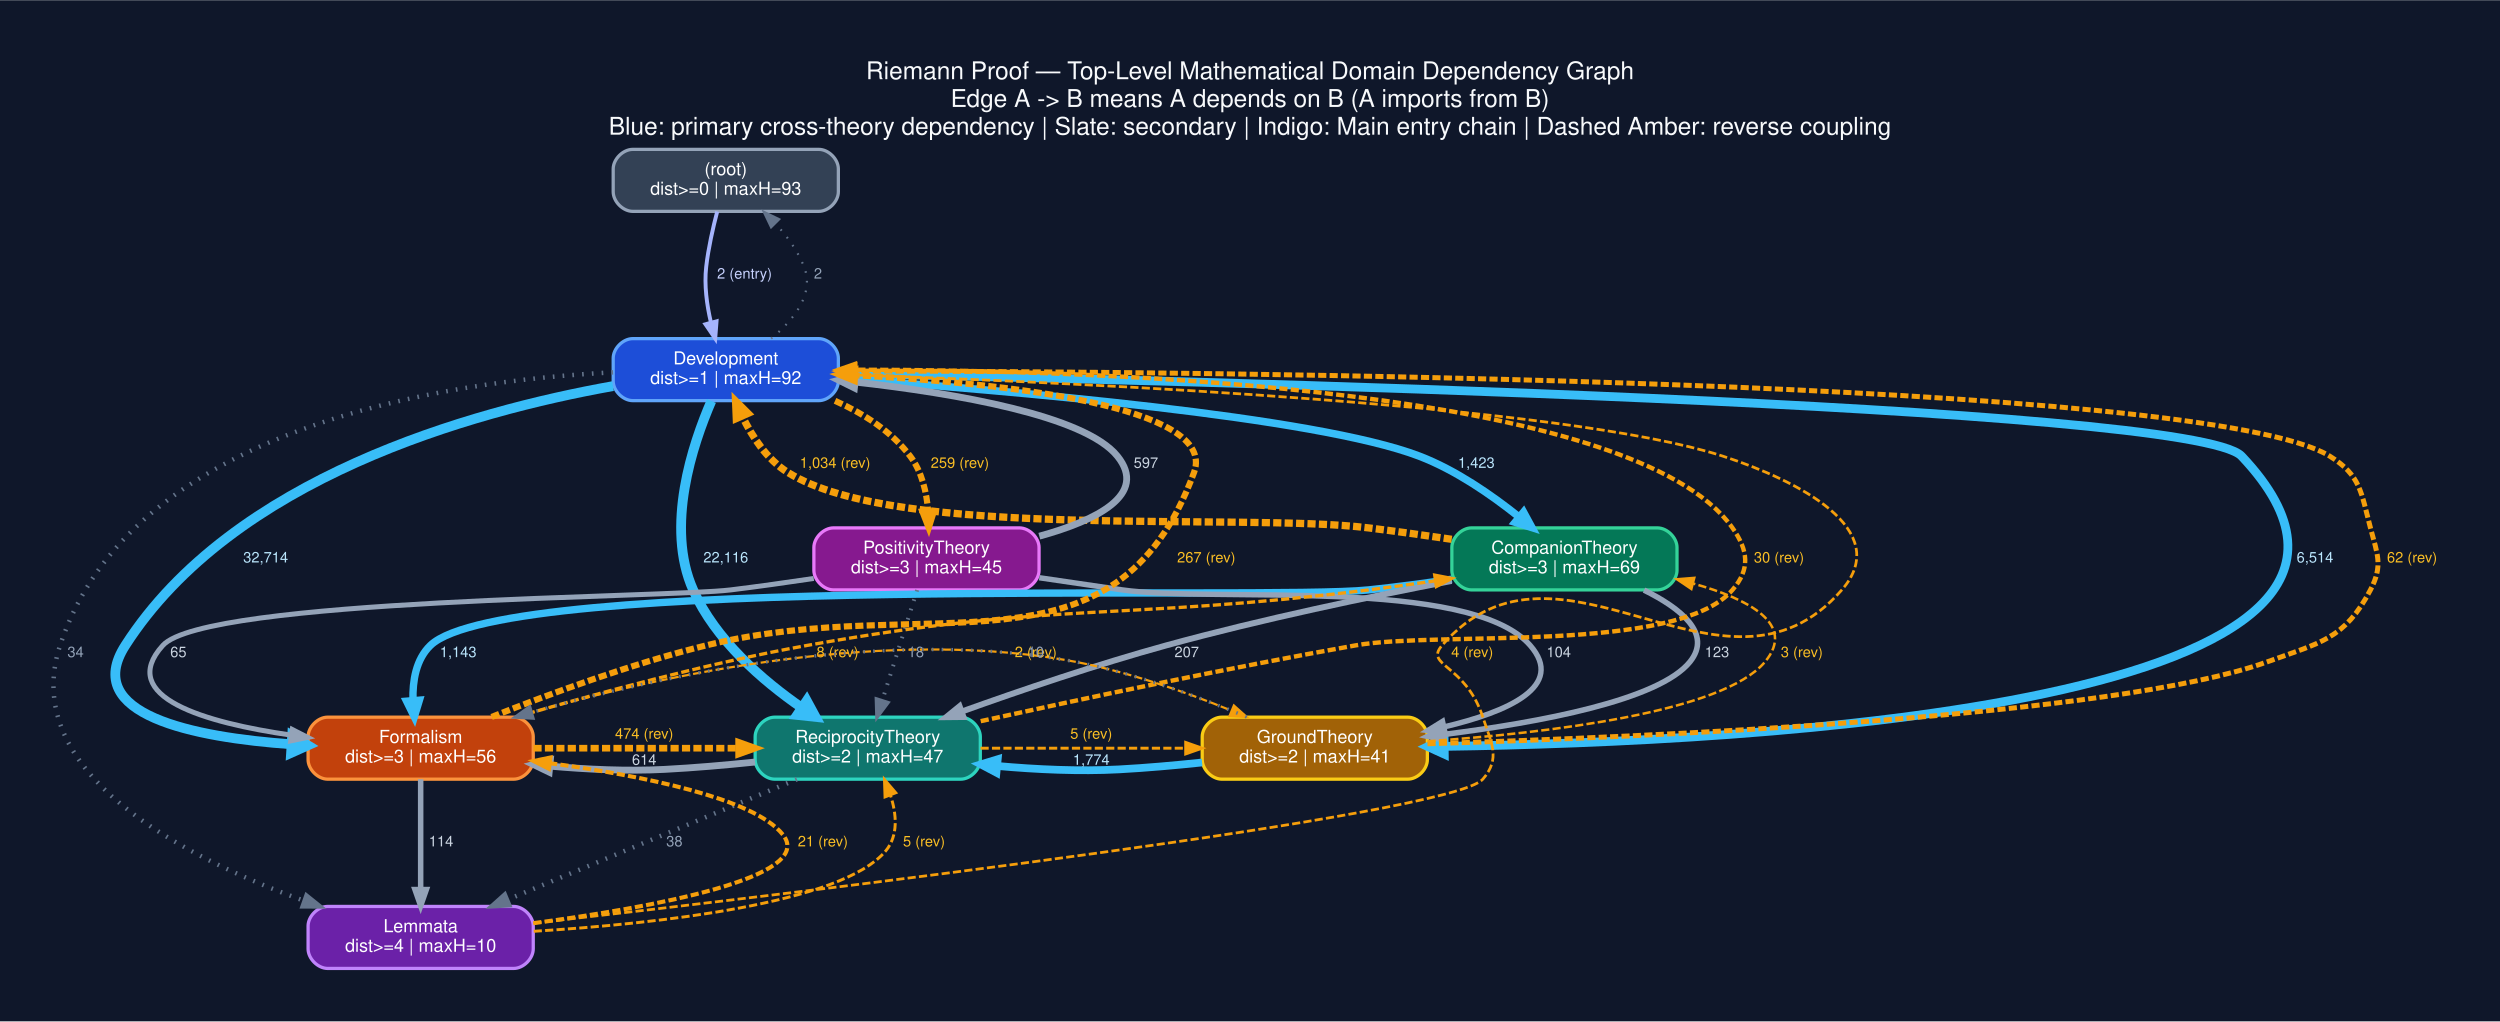
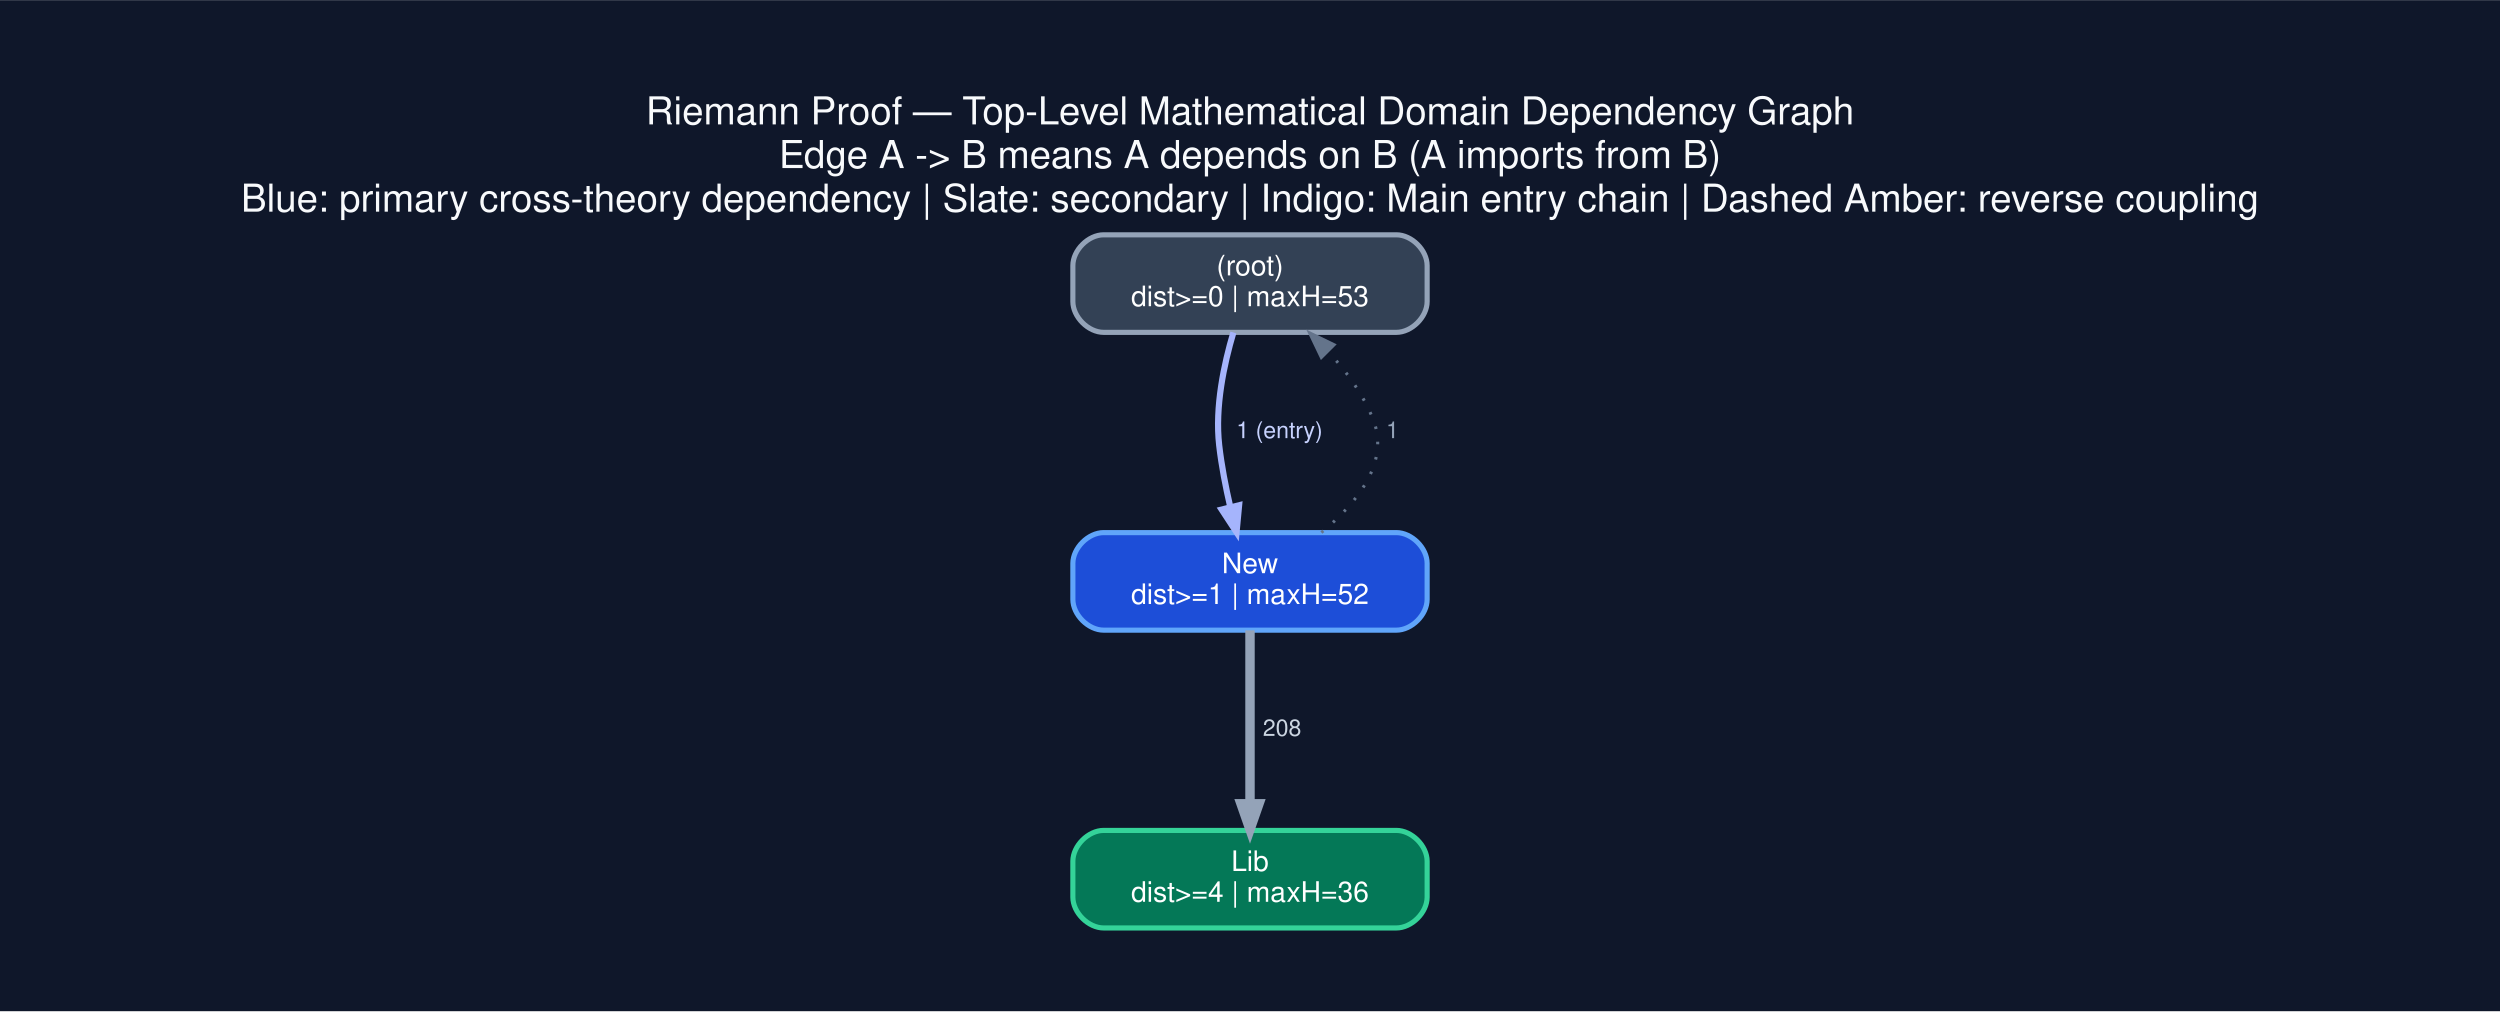
- <svg xmlns="http://www.w3.org/2000/svg" width="1532pt" height="626pt" viewBox="0.00 0.00 1532.22 625.80">
-   <g id="graph0" class="graph" transform="scale(1 1) rotate(0) translate(32.4 593.4)">
-     <polygon fill="#0f172a" stroke="transparent" points="-32.4,32.4 -32.4,-593.4 1499.82,-593.4 1499.82,32.4 -32.4,32.4" />
-     <text text-anchor="middle" x="733.71" y="-545" font-family="Helvetica,sans-Serif" font-size="15.00" fill="#f8fafc">Riemann Proof — Top-Level Mathematical Domain Dependency Graph</text>
-     <text text-anchor="middle" x="733.71" y="-528" font-family="Helvetica,sans-Serif" font-size="15.00" fill="#f8fafc">Edge A -&gt; B means A depends on B (A imports from B)</text>
-     <text text-anchor="middle" x="733.71" y="-511" font-family="Helvetica,sans-Serif" font-size="15.00" fill="#f8fafc">Blue: primary cross-theory dependency | Slate: secondary | Indigo: Main entry chain | Dashed Amber: reverse coupling</text>
+ <svg xmlns="http://www.w3.org/2000/svg" width="974pt" height="394pt" viewBox="0.00 0.00 973.80 393.80">
+   <g id="graph0" class="graph" transform="scale(1 1) rotate(0) translate(32.4 361.4)">
+     <polygon fill="#0f172a" stroke="transparent" points="-32.4,32.4 -32.4,-361.4 941.4,-361.4 941.4,32.4 -32.4,32.4" />
+     <text text-anchor="middle" x="454.5" y="-313" font-family="Helvetica,sans-Serif" font-size="15.00" fill="#f8fafc">Riemann Proof — Top-Level Mathematical Domain Dependency Graph</text>
+     <text text-anchor="middle" x="454.5" y="-296" font-family="Helvetica,sans-Serif" font-size="15.00" fill="#f8fafc">Edge A -&gt; B means A depends on B (A imports from B)</text>
+     <text text-anchor="middle" x="454.5" y="-279" font-family="Helvetica,sans-Serif" font-size="15.00" fill="#f8fafc">Blue: primary cross-theory dependency | Slate: secondary | Indigo: Main entry chain | Dashed Amber: reverse coupling</text>
    <g id="node1" class="node">
-       <path fill="#334155" stroke="#94a3b8" stroke-width="2" d="M469.42,-502C469.42,-502 355.42,-502 355.42,-502 349.42,-502 343.42,-496 343.42,-490 343.42,-490 343.42,-476 343.42,-476 343.42,-470 349.42,-464 355.42,-464 355.42,-464 469.42,-464 469.42,-464 475.42,-464 481.42,-470 481.42,-476 481.42,-476 481.42,-490 481.42,-490 481.42,-496 475.42,-502 469.42,-502" />
-       <text text-anchor="middle" x="412.42" y="-486.2" font-family="Helvetica,sans-Serif" font-size="11.00" fill="#ffffff">(root)</text>
-       <text text-anchor="middle" x="412.42" y="-474.2" font-family="Helvetica,sans-Serif" font-size="11.00" fill="#ffffff">dist&gt;=0 | maxH=93</text>
+       <path fill="#334155" stroke="#94a3b8" stroke-width="2" d="M511.5,-270C511.5,-270 397.5,-270 397.5,-270 391.5,-270 385.5,-264 385.5,-258 385.5,-258 385.5,-244 385.5,-244 385.5,-238 391.5,-232 397.5,-232 397.5,-232 511.5,-232 511.5,-232 517.5,-232 523.5,-238 523.5,-244 523.5,-244 523.5,-258 523.5,-258 523.5,-264 517.5,-270 511.5,-270" />
+       <text text-anchor="middle" x="454.5" y="-254.2" font-family="Helvetica,sans-Serif" font-size="11.00" fill="#ffffff">(root)</text>
+       <text text-anchor="middle" x="454.5" y="-242.2" font-family="Helvetica,sans-Serif" font-size="11.00" fill="#ffffff">dist&gt;=0 | maxH=53</text>
    </g>
    <g id="node2" class="node">
-       <path fill="#1d4ed8" stroke="#60a5fa" stroke-width="2" d="M469.42,-386C469.42,-386 355.42,-386 355.42,-386 349.42,-386 343.42,-380 343.42,-374 343.42,-374 343.42,-360 343.42,-360 343.42,-354 349.42,-348 355.42,-348 355.42,-348 469.42,-348 469.42,-348 475.42,-348 481.42,-354 481.42,-360 481.42,-360 481.42,-374 481.42,-374 481.42,-380 475.42,-386 469.42,-386" />
-       <text text-anchor="middle" x="412.42" y="-370.2" font-family="Helvetica,sans-Serif" font-size="11.00" fill="#ffffff">Development</text>
-       <text text-anchor="middle" x="412.42" y="-358.2" font-family="Helvetica,sans-Serif" font-size="11.00" fill="#ffffff">dist&gt;=1 | maxH=92</text>
+       <path fill="#1d4ed8" stroke="#60a5fa" stroke-width="2" d="M511.5,-154C511.5,-154 397.5,-154 397.5,-154 391.5,-154 385.5,-148 385.5,-142 385.5,-142 385.5,-128 385.5,-128 385.5,-122 391.5,-116 397.5,-116 397.5,-116 511.5,-116 511.5,-116 517.5,-116 523.5,-122 523.5,-128 523.5,-128 523.5,-142 523.5,-142 523.5,-148 517.5,-154 511.5,-154" />
+       <text text-anchor="middle" x="454.5" y="-138.2" font-family="Helvetica,sans-Serif" font-size="11.00" fill="#ffffff">New</text>
+       <text text-anchor="middle" x="454.5" y="-126.2" font-family="Helvetica,sans-Serif" font-size="11.00" fill="#ffffff">dist&gt;=1 | maxH=52</text>
    </g>
-     <g id="edge30" class="edge">
-       <path fill="none" stroke="#a5b4fc" stroke-width="2.4" d="M407.17,-463.89C404.57,-453.97 401.72,-441.41 400.42,-430 399.14,-418.81 400.82,-406.61 403.29,-396.02" />
-       <polygon fill="#a5b4fc" stroke="#a5b4fc" stroke-width="2.4" points="406.76,-396.63 405.95,-386.06 399.99,-394.82 406.76,-396.63" />
-       <text text-anchor="middle" x="423.92" y="-422.8" font-family="Helvetica,sans-Serif" font-size="9.00" fill="#c7d2fe"> 2 (entry) </text>
+     <g id="edge2" class="edge">
+       <path fill="none" stroke="#a5b4fc" stroke-width="2.4" d="M448.03,-231.94C444.36,-219.63 440.8,-202.92 442.5,-188 443.39,-180.15 445.02,-171.76 446.8,-164.07" />
+       <polygon fill="#a5b4fc" stroke="#a5b4fc" stroke-width="2.4" points="450.26,-164.66 449.26,-154.11 443.46,-162.98 450.26,-164.66" />
+       <text text-anchor="middle" x="466" y="-190.8" font-family="Helvetica,sans-Serif" font-size="9.00" fill="#c7d2fe"> 1 (entry) </text>
    </g>
-     <g id="edge31" class="edge">
-       <path fill="none" stroke="#64748b" stroke-width="1.35" stroke-dasharray="1,5" d="M440.22,-386.03C454.19,-397.55 466.91,-413.39 460.42,-430 456.59,-439.78 449.97,-448.83 442.84,-456.55" />
-       <polygon fill="#64748b" stroke="#64748b" stroke-width="1.35" points="440.2,-454.23 435.63,-463.79 445.17,-459.17 440.2,-454.23" />
-       <text text-anchor="middle" x="468.92" y="-422.8" font-family="Helvetica,sans-Serif" font-size="9.00" fill="#94a3b8"> 2 </text>
+     <g id="edge3" class="edge">
+       <path fill="none" stroke="#64748b" stroke-width="1.2" stroke-dasharray="1,5" d="M482.3,-154.03C496.27,-165.55 508.99,-181.39 502.5,-198 498.67,-207.78 492.05,-216.83 484.92,-224.55" />
+       <polygon fill="#64748b" stroke="#64748b" stroke-width="1.2" points="482.29,-222.23 477.71,-231.79 487.25,-227.17 482.29,-222.23" />
+       <text text-anchor="middle" x="510" y="-190.8" font-family="Helvetica,sans-Serif" font-size="9.00" fill="#94a3b8"> 1 </text>
    </g>
    <g id="node3" class="node">
-       <path fill="#047857" stroke="#34d399" stroke-width="2" d="M983.42,-270C983.42,-270 869.42,-270 869.42,-270 863.42,-270 857.42,-264 857.42,-258 857.42,-258 857.42,-244 857.42,-244 857.42,-238 863.42,-232 869.42,-232 869.42,-232 983.42,-232 983.42,-232 989.42,-232 995.42,-238 995.42,-244 995.42,-244 995.42,-258 995.42,-258 995.42,-264 989.42,-270 983.42,-270" />
-       <text text-anchor="middle" x="926.42" y="-254.2" font-family="Helvetica,sans-Serif" font-size="11.00" fill="#ffffff">CompanionTheory</text>
-       <text text-anchor="middle" x="926.42" y="-242.2" font-family="Helvetica,sans-Serif" font-size="11.00" fill="#ffffff">dist&gt;=3 | maxH=69</text>
-     </g>
-     <g id="edge5" class="edge">
-       <path fill="none" stroke="#38bdf8" stroke-width="4.63" d="M481.73,-361.59C585.04,-354.33 774.06,-338.22 837.42,-314 859.74,-305.47 881.79,-290.16 898.37,-276.9" />
-       <polygon fill="#38bdf8" stroke="#38bdf8" stroke-width="4.63" points="901.36,-279.67 906.51,-270.19 896.21,-273.42 901.36,-279.67" />
-       <text text-anchor="middle" x="872.42" y="-306.8" font-family="Helvetica,sans-Serif" font-size="9.00" fill="#bae6fd"> 1,423 </text>
-     </g>
-     <g id="node4" class="node">
-       <path fill="#86198f" stroke="#e879f9" stroke-width="2" d="M592.42,-270C592.42,-270 478.42,-270 478.42,-270 472.42,-270 466.42,-264 466.42,-258 466.42,-258 466.42,-244 466.42,-244 466.42,-238 472.42,-232 478.42,-232 478.42,-232 592.42,-232 592.42,-232 598.42,-232 604.42,-238 604.42,-244 604.42,-244 604.42,-258 604.42,-258 604.42,-264 598.42,-270 592.42,-270" />
-       <text text-anchor="middle" x="535.42" y="-254.2" font-family="Helvetica,sans-Serif" font-size="11.00" fill="#ffffff">PositivityTheory</text>
-       <text text-anchor="middle" x="535.42" y="-242.2" font-family="Helvetica,sans-Serif" font-size="11.00" fill="#ffffff">dist&gt;=3 | maxH=45</text>
-     </g>
-     <g id="edge12" class="edge">
-       <path fill="none" stroke="#f59e0b" stroke-width="3.78" stroke-dasharray="5,2" d="M479.39,-347.89C496.78,-340.13 513.86,-329.22 525.42,-314 532.69,-304.43 535.55,-291.6 536.46,-280.1" />
-       <polygon fill="#f59e0b" stroke="#f59e0b" stroke-width="3.78" points="539.96,-280.15 536.8,-270.04 532.96,-279.91 539.96,-280.15" />
-       <text text-anchor="middle" x="555.92" y="-306.8" font-family="Helvetica,sans-Serif" font-size="9.00" fill="#fbbf24"> 259 (rev) </text>
-     </g>
-     <g id="node5" class="node">
-       <path fill="#c2410c" stroke="#fb923c" stroke-width="2" d="M282.42,-154C282.42,-154 168.42,-154 168.42,-154 162.42,-154 156.42,-148 156.42,-142 156.42,-142 156.42,-128 156.42,-128 156.42,-122 162.42,-116 168.42,-116 168.42,-116 282.42,-116 282.42,-116 288.42,-116 294.42,-122 294.42,-128 294.42,-128 294.42,-142 294.42,-142 294.42,-148 288.42,-154 282.42,-154" />
-       <text text-anchor="middle" x="225.42" y="-138.2" font-family="Helvetica,sans-Serif" font-size="11.00" fill="#ffffff">Formalism</text>
-       <text text-anchor="middle" x="225.42" y="-126.2" font-family="Helvetica,sans-Serif" font-size="11.00" fill="#ffffff">dist&gt;=3 | maxH=56</text>
+       <path fill="#047857" stroke="#34d399" stroke-width="2" d="M511.5,-38C511.5,-38 397.5,-38 397.5,-38 391.5,-38 385.5,-32 385.5,-26 385.5,-26 385.5,-12 385.5,-12 385.5,-6 391.5,0 397.5,0 397.5,0 511.5,0 511.5,0 517.5,0 523.5,-6 523.5,-12 523.5,-12 523.5,-26 523.5,-26 523.5,-32 517.5,-38 511.5,-38" />
+       <text text-anchor="middle" x="454.5" y="-22.2" font-family="Helvetica,sans-Serif" font-size="11.00" fill="#ffffff">Lib</text>
+       <text text-anchor="middle" x="454.5" y="-10.2" font-family="Helvetica,sans-Serif" font-size="11.00" fill="#ffffff">dist&gt;=4 | maxH=36</text>
    </g>
    <g id="edge1" class="edge">
-       <path fill="none" stroke="#38bdf8" stroke-width="6" d="M343.3,-356.91C256.33,-341.35 110.4,-300.65 44.42,-198 17.15,-155.58 85.86,-141.67 146.32,-137.37" />
-       <polygon fill="#38bdf8" stroke="#38bdf8" stroke-width="6" points="146.67,-142.61 156.32,-136.74 146.01,-132.13 146.67,-142.61" />
-       <text text-anchor="middle" x="130.42" y="-248.8" font-family="Helvetica,sans-Serif" font-size="9.00" fill="#bae6fd"> 32,714 </text>
-     </g>
-     <g id="node6" class="node">
-       <path fill="#0f766e" stroke="#2dd4bf" stroke-width="2" d="M556.42,-154C556.42,-154 442.42,-154 442.42,-154 436.42,-154 430.42,-148 430.42,-142 430.42,-142 430.42,-128 430.42,-128 430.42,-122 436.42,-116 442.42,-116 442.42,-116 556.42,-116 556.42,-116 562.42,-116 568.42,-122 568.42,-128 568.42,-128 568.42,-142 568.42,-142 568.42,-148 562.42,-154 556.42,-154" />
-       <text text-anchor="middle" x="499.42" y="-138.2" font-family="Helvetica,sans-Serif" font-size="11.00" fill="#ffffff">ReciprocityTheory</text>
-       <text text-anchor="middle" x="499.42" y="-126.2" font-family="Helvetica,sans-Serif" font-size="11.00" fill="#ffffff">dist&gt;=2 | maxH=47</text>
-     </g>
-     <g id="edge2" class="edge">
-       <path fill="none" stroke="#38bdf8" stroke-width="6" d="M403.61,-347.8C392.06,-321.2 375.16,-270.66 392.42,-232 406.06,-201.42 434.8,-176.52 459.06,-159.75" />
-       <polygon fill="#38bdf8" stroke="#38bdf8" stroke-width="6" points="462.03,-164.09 467.42,-154.16 456.19,-155.36 462.03,-164.09" />
-       <text text-anchor="middle" x="412.42" y="-248.8" font-family="Helvetica,sans-Serif" font-size="9.00" fill="#bae6fd"> 22,116 </text>
-     </g>
-     <g id="node7" class="node">
-       <path fill="#a16207" stroke="#facc15" stroke-width="2" d="M830.42,-154C830.42,-154 716.42,-154 716.42,-154 710.42,-154 704.42,-148 704.42,-142 704.42,-142 704.42,-128 704.42,-128 704.42,-122 710.42,-116 716.42,-116 716.42,-116 830.42,-116 830.42,-116 836.42,-116 842.42,-122 842.42,-128 842.42,-128 842.42,-142 842.42,-142 842.42,-148 836.42,-154 830.42,-154" />
-       <text text-anchor="middle" x="773.42" y="-138.2" font-family="Helvetica,sans-Serif" font-size="11.00" fill="#ffffff">GroundTheory</text>
-       <text text-anchor="middle" x="773.42" y="-126.2" font-family="Helvetica,sans-Serif" font-size="11.00" fill="#ffffff">dist&gt;=2 | maxH=41</text>
-     </g>
-     <g id="edge3" class="edge">
-       <path fill="none" stroke="#38bdf8" stroke-width="5.39" d="M481.59,-364.7C692.02,-360.41 1311.95,-345.16 1341.42,-314 1486.08,-161.01 1040.66,-138.79 852.82,-136.1" />
-       <polygon fill="#38bdf8" stroke="#38bdf8" stroke-width="5.39" points="852.78,-131.38 842.72,-135.97 852.66,-140.81 852.78,-131.38" />
-       <text text-anchor="middle" x="1386.42" y="-248.8" font-family="Helvetica,sans-Serif" font-size="9.00" fill="#bae6fd"> 6,514 </text>
-     </g>
-     <g id="node8" class="node">
-       <path fill="#6b21a8" stroke="#c084fc" stroke-width="2" d="M282.42,-38C282.42,-38 168.42,-38 168.42,-38 162.42,-38 156.42,-32 156.42,-26 156.42,-26 156.42,-12 156.42,-12 156.42,-6 162.42,0 168.42,0 168.42,0 282.42,0 282.42,0 288.42,0 294.42,-6 294.42,-12 294.42,-12 294.42,-26 294.42,-26 294.42,-32 288.42,-38 282.42,-38" />
-       <text text-anchor="middle" x="225.42" y="-22.2" font-family="Helvetica,sans-Serif" font-size="11.00" fill="#ffffff">Lemmata</text>
-       <text text-anchor="middle" x="225.42" y="-10.2" font-family="Helvetica,sans-Serif" font-size="11.00" fill="#ffffff">dist&gt;=4 | maxH=10</text>
-     </g>
-     <g id="edge20" class="edge">
-       <path fill="none" stroke="#64748b" stroke-width="2.76" stroke-dasharray="1,5" d="M343.33,-365.34C238.89,-359.96 48.27,-331.55 4.42,-198 -21.18,-120.06 80.04,-68.2 153.92,-41.47" />
-       <polygon fill="#64748b" stroke="#64748b" stroke-width="2.76" points="155.42,-44.65 163.69,-38.02 153.09,-38.05 155.42,-44.65" />
-       <text text-anchor="middle" x="13.92" y="-190.8" font-family="Helvetica,sans-Serif" font-size="9.00" fill="#94a3b8"> 34 </text>
-     </g>
-     <g id="edge7" class="edge">
-       <path fill="none" stroke="#f59e0b" stroke-width="4.47" stroke-dasharray="5,2" d="M857.34,-263.01C840.69,-265.48 822.94,-267.97 806.42,-270 727.54,-279.68 517.83,-261.92 450.42,-304 437.7,-311.94 428.61,-325.85 422.51,-338.49" />
-       <polygon fill="#f59e0b" stroke="#f59e0b" stroke-width="4.47" points="418.87,-337.05 418.42,-347.78 426.03,-340.2 418.87,-337.05" />
-       <text text-anchor="middle" x="479.42" y="-306.8" font-family="Helvetica,sans-Serif" font-size="9.00" fill="#fbbf24"> 1,034 (rev) </text>
-     </g>
-     <g id="edge6" class="edge">
-       <path fill="none" stroke="#38bdf8" stroke-width="4.52" d="M857.39,-238.56C840.73,-236.1 822.97,-233.73 806.42,-232 742.76,-225.36 277.51,-242.4 231.42,-198 222.56,-189.47 220.39,-176.29 220.71,-164.27" />
-       <polygon fill="#38bdf8" stroke="#38bdf8" stroke-width="4.52" points="224.66,-164.44 221.53,-154.15 216.78,-163.8 224.66,-164.44" />
-       <text text-anchor="middle" x="248.42" y="-190.8" font-family="Helvetica,sans-Serif" font-size="9.00" fill="#bae6fd"> 1,143 </text>
-     </g>
-     <g id="edge13" class="edge">
-       <path fill="none" stroke="#94a3b8" stroke-width="3.66" d="M857.27,-237.5C808.14,-228.07 740.78,-214.05 682.42,-198 639.99,-186.34 593,-170.35 557.26,-157.53" />
-       <polygon fill="#94a3b8" stroke="#94a3b8" stroke-width="3.66" points="558.08,-154.11 547.49,-154 555.71,-160.69 558.08,-154.11" />
-       <text text-anchor="middle" x="694.92" y="-190.8" font-family="Helvetica,sans-Serif" font-size="9.00" fill="#cbd5e1"> 207 </text>
-     </g>
-     <g id="edge14" class="edge">
-       <path fill="none" stroke="#94a3b8" stroke-width="3.4" d="M975.2,-231.87C997.88,-220.66 1017.13,-205.16 1003.42,-188 984.6,-164.46 911.35,-150.79 852.5,-143.43" />
-       <polygon fill="#94a3b8" stroke="#94a3b8" stroke-width="3.4" points="852.8,-139.94 842.45,-142.22 851.96,-146.89 852.8,-139.94" />
-       <text text-anchor="middle" x="1019.92" y="-190.8" font-family="Helvetica,sans-Serif" font-size="9.00" fill="#cbd5e1"> 123 </text>
-     </g>
-     <g id="edge9" class="edge">
-       <path fill="none" stroke="#94a3b8" stroke-width="4.19" d="M604.58,-264.92C639.77,-274.63 671.47,-290.38 652.42,-314 632.39,-338.83 553.75,-352.4 491.87,-359.39" />
-       <polygon fill="#94a3b8" stroke="#94a3b8" stroke-width="4.19" points="491.25,-355.77 481.71,-360.5 492.04,-363.06 491.25,-355.77" />
-       <text text-anchor="middle" x="669.92" y="-306.8" font-family="Helvetica,sans-Serif" font-size="9.00" fill="#cbd5e1"> 597 </text>
-     </g>
-     <g id="edge17" class="edge">
-       <path fill="none" stroke="#94a3b8" stroke-width="3.08" d="M466.33,-239.02C449.68,-236.54 431.93,-234.04 415.42,-232 376.86,-227.23 93.52,-226.78 67.42,-198 38.68,-166.32 93.32,-150.63 146.03,-142.99" />
-       <polygon fill="#94a3b8" stroke="#94a3b8" stroke-width="3.08" points="146.74,-146.42 156.18,-141.61 145.79,-139.49 146.74,-146.42" />
-       <text text-anchor="middle" x="76.92" y="-190.8" font-family="Helvetica,sans-Serif" font-size="9.00" fill="#cbd5e1"> 65 </text>
-     </g>
-     <g id="edge23" class="edge">
-       <path fill="none" stroke="#64748b" stroke-width="2.44" stroke-dasharray="1,5" d="M529.71,-231.94C523.95,-213.7 514.98,-185.28 508.29,-164.1" />
-       <polygon fill="#64748b" stroke="#64748b" stroke-width="2.44" points="511.56,-162.84 505.21,-154.36 504.89,-164.95 511.56,-162.84" />
-       <text text-anchor="middle" x="528.92" y="-190.8" font-family="Helvetica,sans-Serif" font-size="9.00" fill="#94a3b8"> 18 </text>
-     </g>
-     <g id="edge16" class="edge">
-       <path fill="none" stroke="#94a3b8" stroke-width="3.32" d="M604.56,-239.46C621.21,-236.97 638.94,-234.36 655.42,-232 710.92,-224.06 868.54,-240.23 905.42,-198 927.26,-172.98 892.06,-157.32 852.54,-148" />
-       <polygon fill="#94a3b8" stroke="#94a3b8" stroke-width="3.32" points="853.22,-144.57 842.7,-145.82 851.71,-151.4 853.22,-144.57" />
-       <text text-anchor="middle" x="922.92" y="-190.8" font-family="Helvetica,sans-Serif" font-size="9.00" fill="#cbd5e1"> 104 </text>
-     </g>
-     <g id="edge11" class="edge">
-       <path fill="none" stroke="#f59e0b" stroke-width="3.79" stroke-dasharray="5,2" d="M268.91,-154.14C303.88,-168.05 354.56,-186.72 400.42,-198 537.33,-231.68 650.88,-171.63 699.42,-304 714.39,-344.84 581.84,-358.78 491.81,-363.54" />
-       <polygon fill="#f59e0b" stroke="#f59e0b" stroke-width="3.79" points="491.41,-360.06 481.6,-364.05 491.76,-367.05 491.41,-360.06" />
-       <text text-anchor="middle" x="706.92" y="-248.8" font-family="Helvetica,sans-Serif" font-size="9.00" fill="#fbbf24"> 267 (rev) </text>
-     </g>
-     <g id="edge25" class="edge">
-       <path fill="none" stroke="#f59e0b" stroke-width="2.04" stroke-dasharray="5,2" d="M283.77,-154.01C331.4,-168.04 400.67,-186.94 462.42,-198 613.65,-225.08 653.96,-213.04 806.42,-232 819.58,-233.64 833.52,-235.56 847.07,-237.52" />
-       <polygon fill="#f59e0b" stroke="#f59e0b" stroke-width="2.04" points="846.93,-241.04 857.33,-239.03 847.95,-234.11 846.93,-241.04" />
-       <text text-anchor="middle" x="480.92" y="-190.8" font-family="Helvetica,sans-Serif" font-size="9.00" fill="#fbbf24"> 8 (rev) </text>
-     </g>
-     <g id="edge10" class="edge">
-       <path fill="none" stroke="#f59e0b" stroke-width="4.08" stroke-dasharray="5,2" d="M294.56,-135C332.77,-135 380.4,-135 420.12,-135" />
-       <polygon fill="#f59e0b" stroke="#f59e0b" stroke-width="4.08" points="420.3,-138.57 430.3,-135 420.3,-131.43 420.3,-138.57" />
-       <text text-anchor="middle" x="362.42" y="-140.8" font-family="Helvetica,sans-Serif" font-size="9.00" fill="#fbbf24"> 474 (rev) </text>
-     </g>
-     <g id="edge32" class="edge">
-       <path fill="none" stroke="#f59e0b" stroke-width="1.35" stroke-dasharray="5,2" d="M283.58,-154.06C360.87,-176.86 501.56,-209.51 620.92,-189 655.73,-183.02 693.15,-169.88 722.21,-158.06" />
-       <polygon fill="#f59e0b" stroke="#f59e0b" stroke-width="1.35" points="723.83,-161.18 731.73,-154.11 721.15,-154.71 723.83,-161.18" />
-       <text text-anchor="middle" x="602.42" y="-190.8" font-family="Helvetica,sans-Serif" font-size="9.00" fill="#fbbf24"> 2 (rev) </text>
-     </g>
-     <g id="edge15" class="edge">
-       <path fill="none" stroke="#94a3b8" stroke-width="3.37" d="M225.42,-115.94C225.42,-97.78 225.42,-69.54 225.42,-48.39" />
-       <polygon fill="#94a3b8" stroke="#94a3b8" stroke-width="3.37" points="228.92,-48.36 225.42,-38.36 221.92,-48.36 228.92,-48.36" />
-       <text text-anchor="middle" x="237.92" y="-74.8" font-family="Helvetica,sans-Serif" font-size="9.00" fill="#cbd5e1"> 114 </text>
-     </g>
-     <g id="edge21" class="edge">
-       <path fill="none" stroke="#f59e0b" stroke-width="2.7" stroke-dasharray="5,2" d="M568.68,-151.56C629.13,-164.85 719.33,-183.99 798.42,-198 849.51,-207.05 995.5,-192.73 1029.42,-232 1040.46,-244.78 1039.14,-256.19 1029.42,-270 968.74,-356.15 644.4,-366.82 491.84,-366.96" />
-       <polygon fill="#f59e0b" stroke="#f59e0b" stroke-width="2.7" points="491.6,-363.46 481.6,-366.96 491.6,-370.46 491.6,-363.46" />
-       <text text-anchor="middle" x="1057.92" y="-248.8" font-family="Helvetica,sans-Serif" font-size="9.00" fill="#fbbf24"> 30 (rev) </text>
-     </g>
-     <g id="edge8" class="edge">
-       <path fill="none" stroke="#94a3b8" stroke-width="4.21" d="M430.37,-126.5C412.35,-124.63 392.93,-122.94 374.92,-122 352.13,-120.81 327.43,-121.96 304.81,-123.98" />
-       <polygon fill="#94a3b8" stroke="#94a3b8" stroke-width="4.21" points="304.17,-120.34 294.57,-124.97 304.88,-127.68 304.17,-120.34" />
-       <text text-anchor="middle" x="362.42" y="-124.8" font-family="Helvetica,sans-Serif" font-size="9.00" fill="#cbd5e1"> 614 </text>
-     </g>
-     <g id="edge27" class="edge">
-       <path fill="none" stroke="#f59e0b" stroke-width="1.8" stroke-dasharray="5,2" d="M568.56,-135C606.77,-135 654.4,-135 694.12,-135" />
-       <polygon fill="#f59e0b" stroke="#f59e0b" stroke-width="1.8" points="694.3,-138.5 704.3,-135 694.3,-131.5 694.3,-138.5" />
-       <text text-anchor="middle" x="636.42" y="-140.8" font-family="Helvetica,sans-Serif" font-size="9.00" fill="#fbbf24"> 5 (rev) </text>
-     </g>
-     <g id="edge19" class="edge">
-       <path fill="none" stroke="#64748b" stroke-width="2.82" stroke-dasharray="1,5" d="M456,-115.94C407.84,-95.9 330.13,-63.57 278.42,-42.05" />
-       <polygon fill="#64748b" stroke="#64748b" stroke-width="2.82" points="279.66,-38.78 269.08,-38.17 276.97,-45.24 279.66,-38.78" />
-       <text text-anchor="middle" x="380.92" y="-74.8" font-family="Helvetica,sans-Serif" font-size="9.00" fill="#94a3b8"> 38 </text>
-     </g>
-     <g id="edge18" class="edge">
-       <path fill="none" stroke="#f59e0b" stroke-width="3.06" stroke-dasharray="5,2" d="M842.49,-137.7C975.99,-141.72 1264.46,-154.15 1357.42,-188 1389.51,-199.69 1404.63,-201.72 1420.42,-232 1428.22,-246.98 1424.73,-253.67 1420.42,-270 1414.67,-291.75 1414.55,-302.18 1395.42,-314 1319.43,-360.95 712.01,-365.9 491.79,-366.13" />
-       <polygon fill="#f59e0b" stroke="#f59e0b" stroke-width="3.06" points="491.6,-362.63 481.6,-366.14 491.6,-369.63 491.6,-362.63" />
-       <text text-anchor="middle" x="1445.92" y="-248.8" font-family="Helvetica,sans-Serif" font-size="9.00" fill="#fbbf24"> 62 (rev) </text>
-     </g>
-     <g id="edge29" class="edge">
-       <path fill="none" stroke="#f59e0b" stroke-width="1.55" stroke-dasharray="5,2" d="M842.52,-139.23C915.53,-144.27 1023.62,-156.89 1049.42,-188 1068.46,-210.97 1039.73,-226.28 1005.26,-235.93" />
-       <polygon fill="#f59e0b" stroke="#f59e0b" stroke-width="1.55" points="1004.21,-232.59 995.42,-238.51 1005.98,-239.36 1004.21,-232.59" />
-       <text text-anchor="middle" x="1071.92" y="-190.8" font-family="Helvetica,sans-Serif" font-size="9.00" fill="#fbbf24"> 3 (rev) </text>
-     </g>
-     <g id="edge24" class="edge">
-       <path fill="none" stroke="#64748b" stroke-width="2.15" stroke-dasharray="1,5" d="M731.73,-154.11C701.65,-166.82 659.67,-182.34 620.92,-189 506.46,-208.67 372.37,-179.44 293.4,-156.91" />
-       <polygon fill="#64748b" stroke="#64748b" stroke-width="2.15" points="294.16,-153.49 283.58,-154.06 292.21,-160.21 294.16,-153.49" />
-       <text text-anchor="middle" x="602.42" y="-190.8" font-family="Helvetica,sans-Serif" font-size="9.00" fill="#94a3b8"> 10 </text>
-     </g>
-     <g id="edge4" class="edge">
-       <path fill="none" stroke="#38bdf8" stroke-width="4.74" d="M704.35,-126.23C687.7,-124.47 669.95,-122.89 653.42,-122 629.15,-120.69 602.78,-121.93 578.84,-124.09" />
-       <polygon fill="#38bdf8" stroke="#38bdf8" stroke-width="4.74" points="578.29,-119.97 568.73,-125.06 579.09,-128.23 578.29,-119.97" />
-       <text text-anchor="middle" x="636.42" y="-124.8" font-family="Helvetica,sans-Serif" font-size="9.00" fill="#bae6fd"> 1,774 </text>
-     </g>
-     <g id="edge28" class="edge">
-       <path fill="none" stroke="#f59e0b" stroke-width="1.69" stroke-dasharray="5,2" d="M294.53,-27.75C458.24,-46.43 857.45,-94.03 876.42,-116 887.45,-128.78 881.68,-137.95 876.42,-154 865.64,-186.84 840.34,-185.28 851.42,-198 923.61,-280.9 1024.22,-149.1 1096.42,-232 1128.46,-268.8 1069.83,-298.94 1023.42,-314 926.72,-345.37 634.28,-358.87 491.95,-363.71" />
-       <polygon fill="#f59e0b" stroke="#f59e0b" stroke-width="1.69" points="491.43,-360.23 481.55,-364.06 491.66,-367.22 491.43,-360.23" />
-       <text text-anchor="middle" x="869.92" y="-190.8" font-family="Helvetica,sans-Serif" font-size="9.00" fill="#fbbf24"> 4 (rev) </text>
-     </g>
-     <g id="edge22" class="edge">
-       <path fill="none" stroke="#f59e0b" stroke-width="2.52" stroke-dasharray="5,2" d="M294.46,-27.73C367.08,-37.36 468.21,-55.78 447.42,-82 429.61,-104.46 360.92,-118.15 304.6,-125.8" />
-       <polygon fill="#f59e0b" stroke="#f59e0b" stroke-width="2.52" points="304.07,-122.34 294.61,-127.12 304.98,-129.28 304.07,-122.34" />
-       <text text-anchor="middle" x="471.92" y="-74.8" font-family="Helvetica,sans-Serif" font-size="9.00" fill="#fbbf24"> 21 (rev) </text>
-     </g>
-     <g id="edge26" class="edge">
-       <path fill="none" stroke="#f59e0b" stroke-width="1.8" stroke-dasharray="5,2" d="M294.71,-22.77C370.09,-27.41 483.48,-39.7 510.42,-72 518.29,-81.44 517.12,-94.56 513.34,-106.3" />
-       <polygon fill="#f59e0b" stroke="#f59e0b" stroke-width="1.8" points="510.03,-105.14 509.68,-115.72 516.56,-107.67 510.03,-105.14" />
-       <text text-anchor="middle" x="533.92" y="-74.8" font-family="Helvetica,sans-Serif" font-size="9.00" fill="#fbbf24"> 5 (rev) </text>
+       <path fill="none" stroke="#94a3b8" stroke-width="3.67" d="M454.5,-115.94C454.5,-97.78 454.5,-69.54 454.5,-48.39" />
+       <polygon fill="#94a3b8" stroke="#94a3b8" stroke-width="3.67" points="458,-48.36 454.5,-38.36 451,-48.36 458,-48.36" />
+       <text text-anchor="middle" x="467" y="-74.8" font-family="Helvetica,sans-Serif" font-size="9.00" fill="#cbd5e1"> 208 </text>
    </g>
  </g>
</svg>
